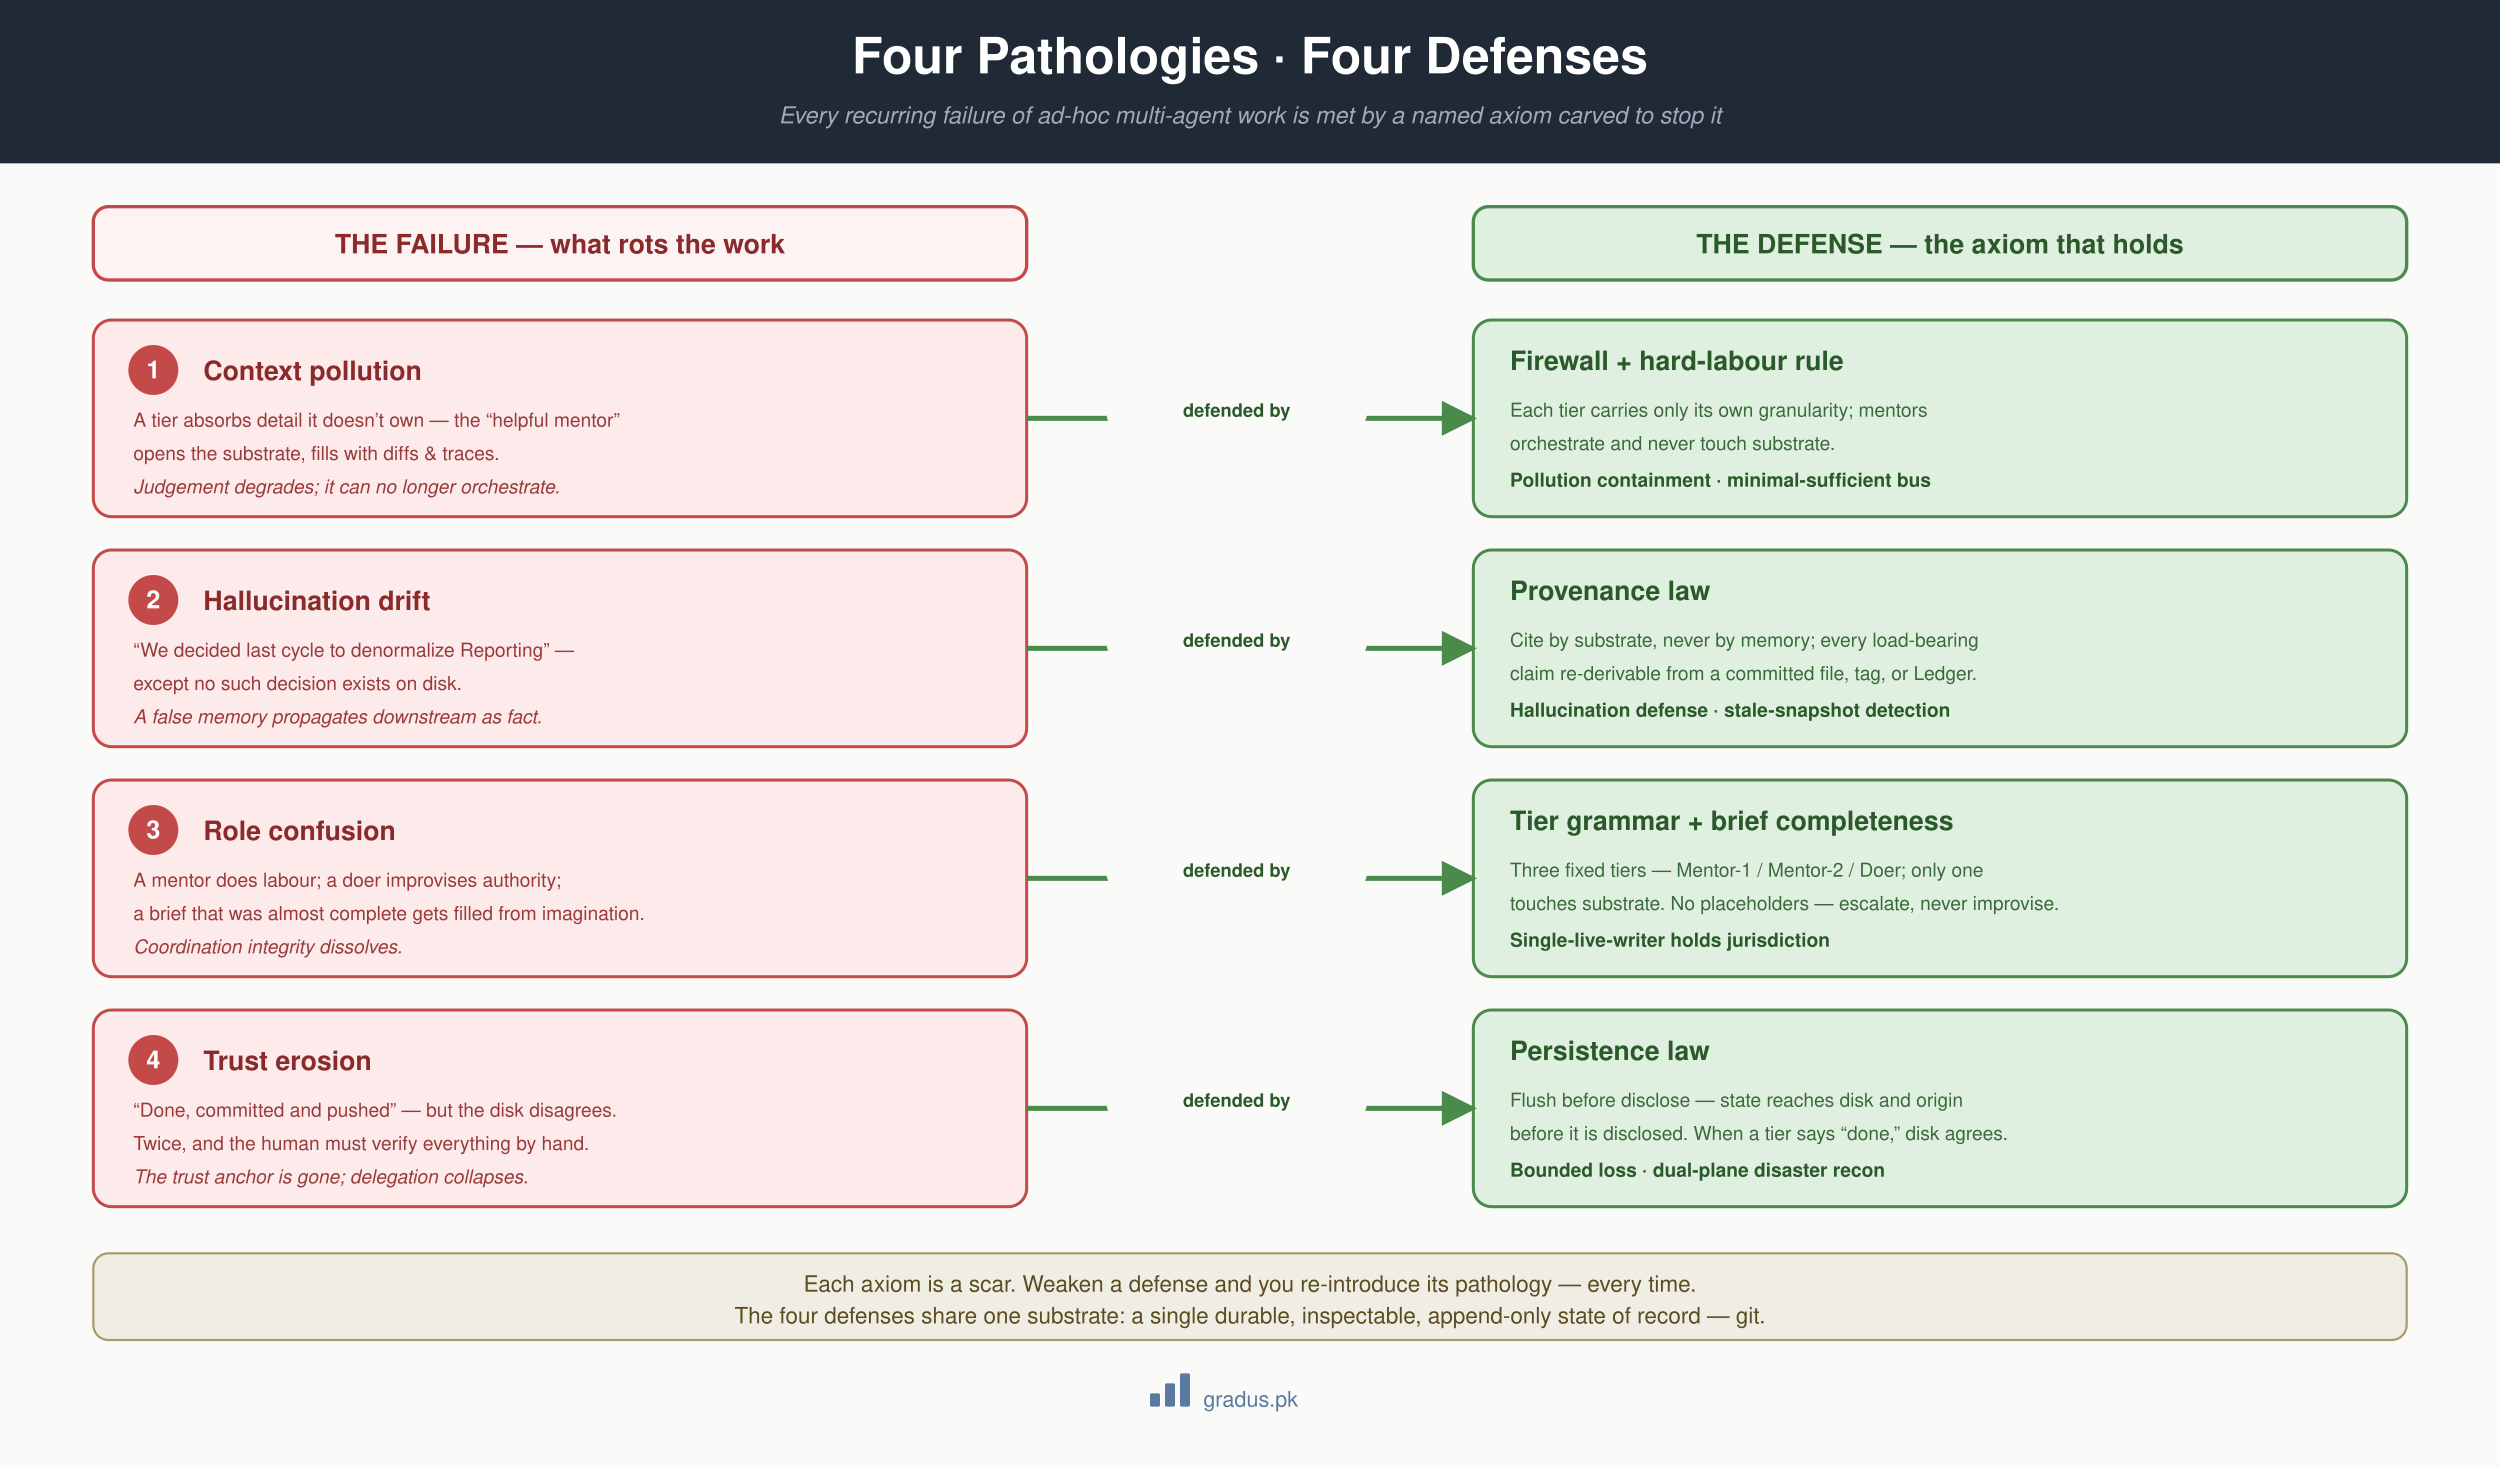
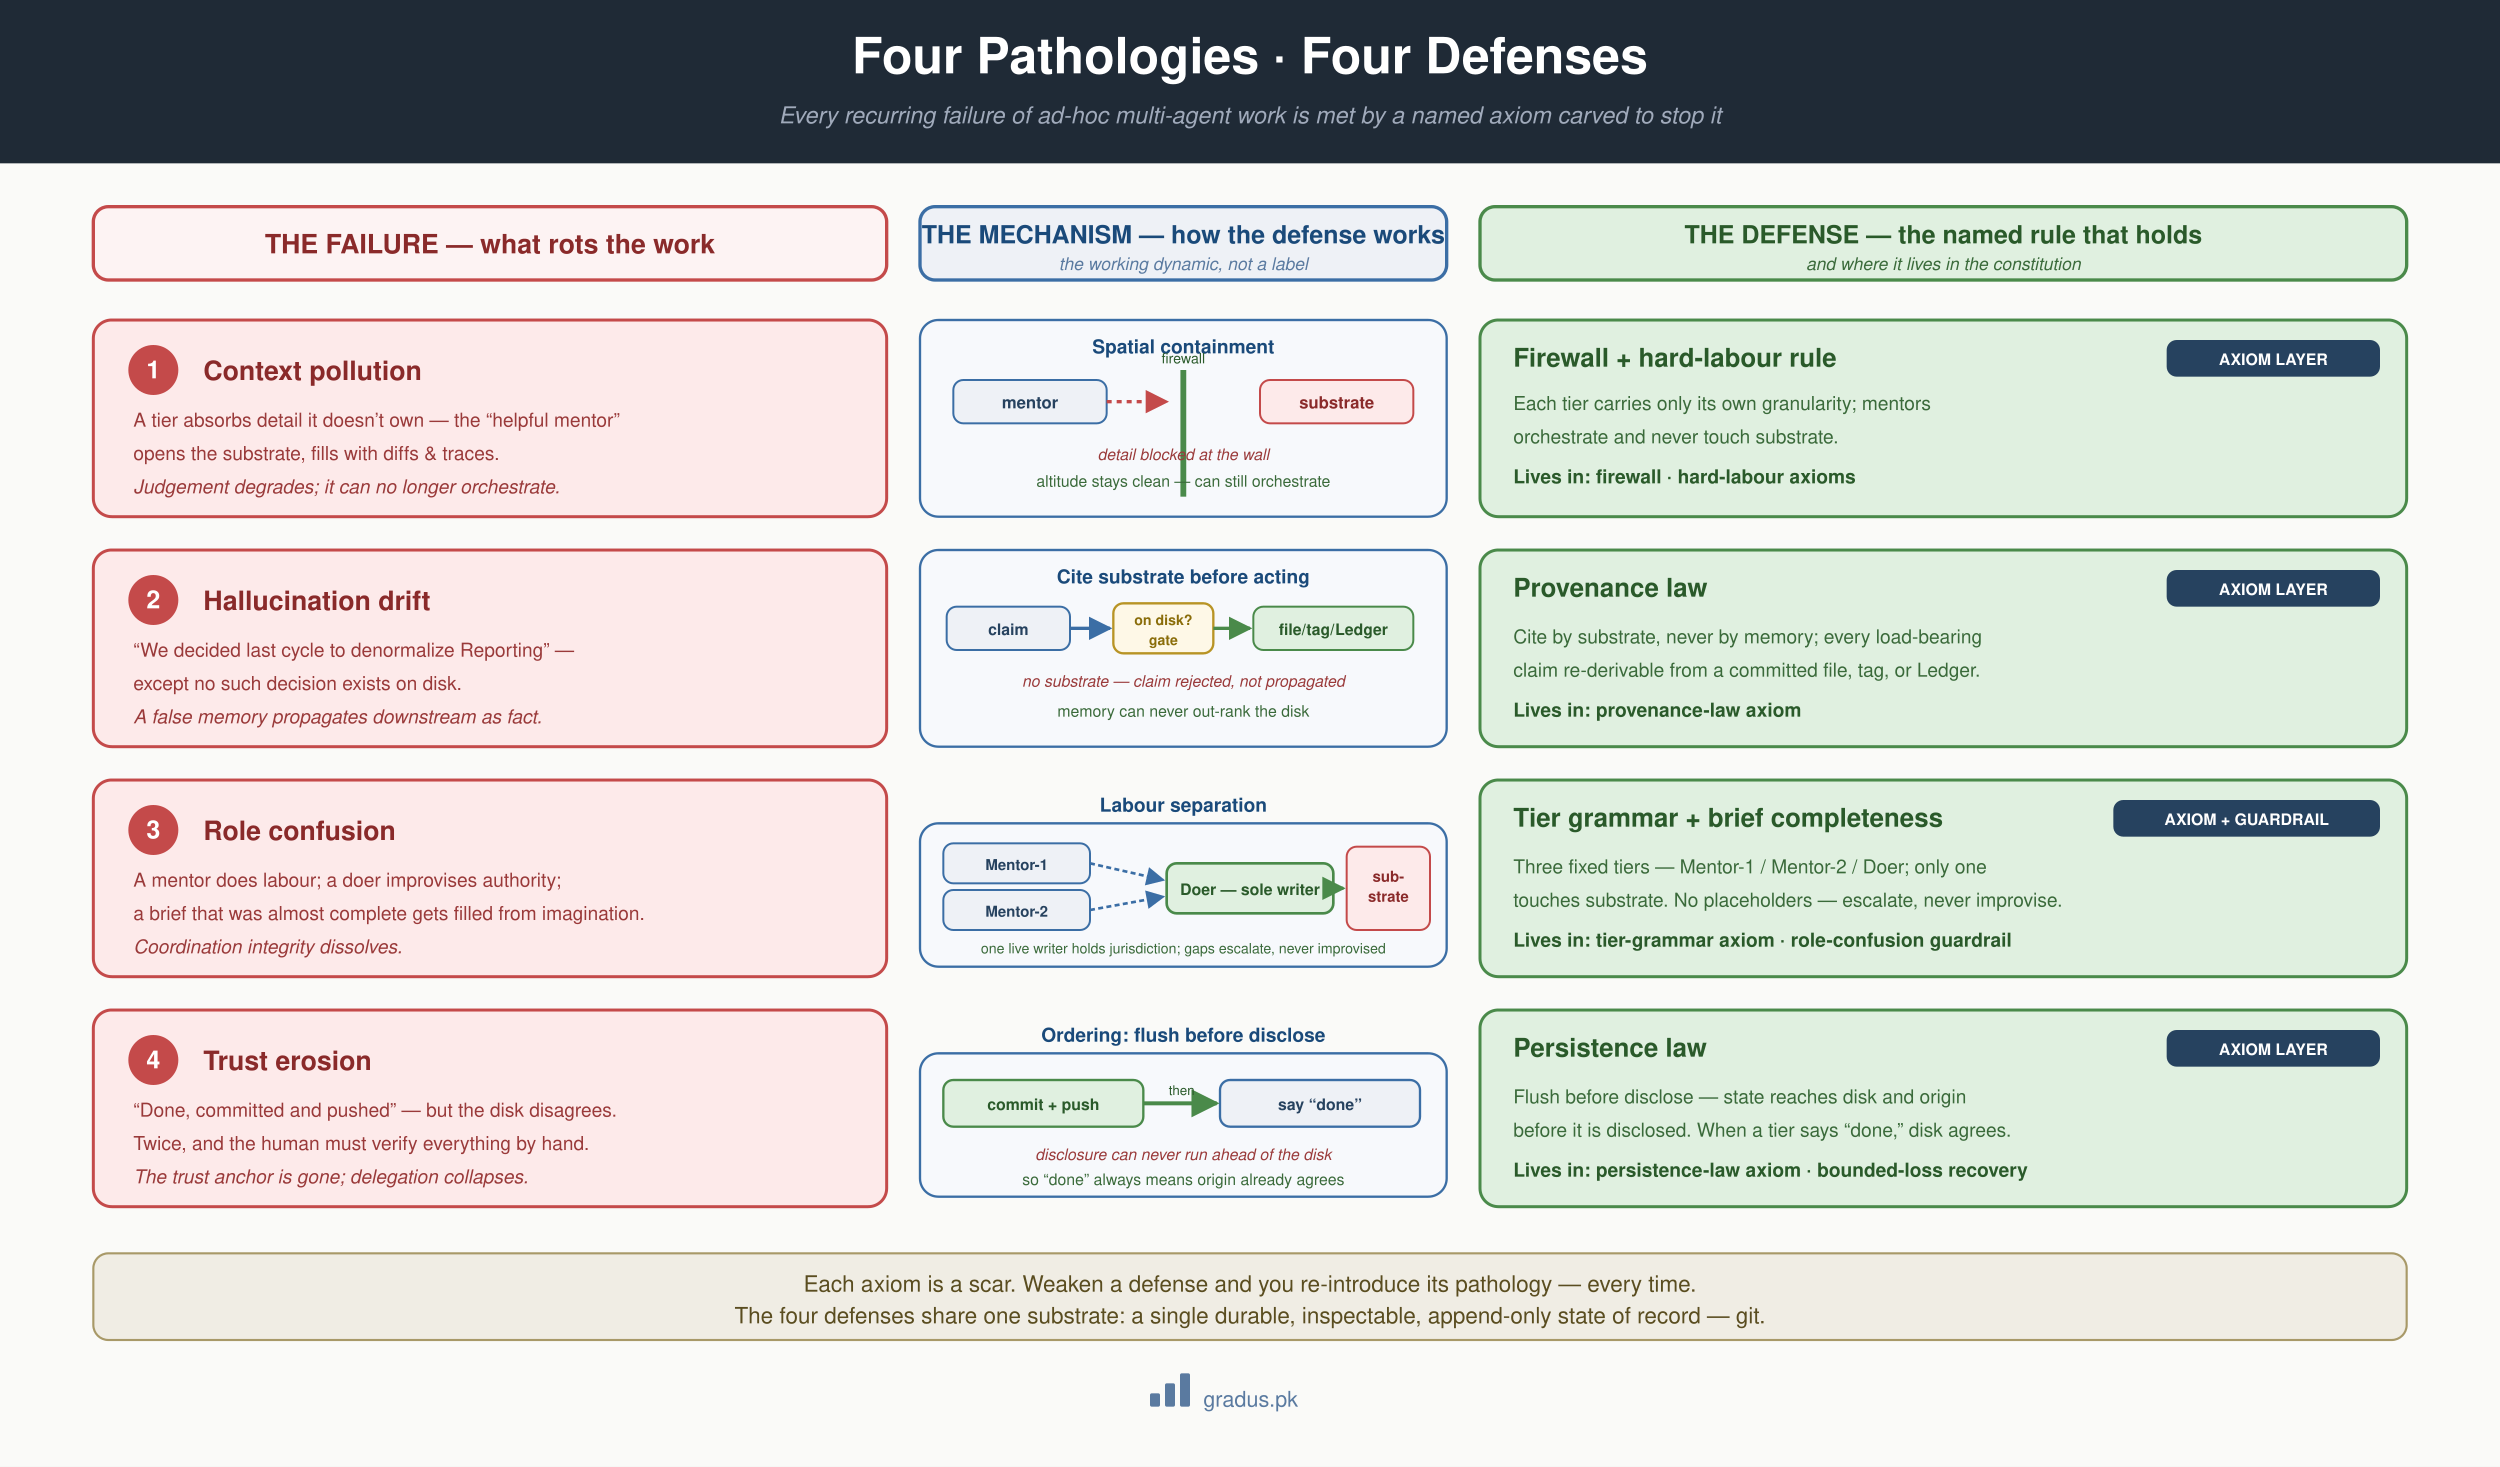
<svg xmlns="http://www.w3.org/2000/svg" xmlns:xlink="http://www.w3.org/1999/xlink" viewBox="0 0 1500 880" font-family="-apple-system, BlinkMacSystemFont, 'Segoe UI', Helvetica, Arial, sans-serif">
  <defs>
    <marker id="agreen" viewBox="0 0 10 10" refX="9" refY="5" markerWidth="7" markerHeight="7" orient="auto-start-reverse">
      <path d="M0,0 L10,5 L0,10 z" fill="#4a8a4a" />
    </marker>
    <marker id="ablue" viewBox="0 0 10 10" refX="9" refY="5" markerWidth="7" markerHeight="7" orient="auto-start-reverse">
      <path d="M0,0 L10,5 L0,10 z" fill="#3b6ea5" />
    </marker>
    <marker id="aamber" viewBox="0 0 10 10" refX="9" refY="5" markerWidth="7" markerHeight="7" orient="auto-start-reverse">
      <path d="M0,0 L10,5 L0,10 z" fill="#b89425" />
    </marker>
    <marker id="ared" viewBox="0 0 10 10" refX="9" refY="5" markerWidth="7" markerHeight="7" orient="auto-start-reverse">
      <path d="M0,0 L10,5 L0,10 z" fill="#c44a4a" />
    </marker>
  </defs>
  <rect width="1500" height="880" fill="#fafaf8" />
  <rect x="0" y="0" width="1500" height="98" fill="#1f2a36" />
  <text x="750" y="44" text-anchor="middle" font-size="30" font-weight="700" fill="#ffffff">Four Pathologies · Four Defenses</text>
  <text x="750" y="74" text-anchor="middle" font-size="14" fill="#a0aabb" font-style="italic">Every recurring failure of ad-hoc multi-agent work is met by a named axiom carved to stop it</text>
-   <rect x="56" y="124" width="560" height="44" rx="9" fill="#fdf3f3" stroke="#c44a4a" stroke-width="2" />
-   <text x="336" y="152" text-anchor="middle" font-size="16" font-weight="700" fill="#8a2a2a">THE FAILURE — what rots the work</text>
-   <rect x="884" y="124" width="560" height="44" rx="9" fill="#e0f0e0" stroke="#4a8a4a" stroke-width="2" />
-   <text x="1164" y="152" text-anchor="middle" font-size="16" font-weight="700" fill="#2a5a2a">THE DEFENSE — the axiom that holds</text>
-   <rect x="56" y="192" width="560" height="118" rx="11" fill="#fdeaea" stroke="#c44a4a" stroke-width="1.8" />
+   <rect x="56" y="124" width="476" height="44" rx="9" fill="#fdf3f3" stroke="#c44a4a" stroke-width="2" />
+   <text x="294" y="152" text-anchor="middle" font-size="16" font-weight="700" fill="#8a2a2a">THE FAILURE — what rots the work</text>
+   <rect x="552" y="124" width="316" height="44" rx="9" fill="#eef1f6" stroke="#3b6ea5" stroke-width="2" />
+   <text x="710" y="146" text-anchor="middle" font-size="15" font-weight="700" fill="#1a4a7a">THE MECHANISM — how the defense works</text>
+   <text x="710" y="162" text-anchor="middle" font-size="10.5" fill="#5a7aa0" font-style="italic">the working dynamic, not a label</text>
+   <rect x="888" y="124" width="556" height="44" rx="9" fill="#e0f0e0" stroke="#4a8a4a" stroke-width="2" />
+   <text x="1166" y="146" text-anchor="middle" font-size="15" font-weight="700" fill="#2a5a2a">THE DEFENSE — the named rule that holds</text>
+   <text x="1166" y="162" text-anchor="middle" font-size="10.5" fill="#3a6a3a" font-style="italic">and where it lives in the constitution</text>
+   <rect x="56" y="192" width="476" height="118" rx="11" fill="#fdeaea" stroke="#c44a4a" stroke-width="1.8" />
  <circle cx="92" cy="222" r="15" fill="#c44a4a" />
  <text x="92" y="227" text-anchor="middle" font-size="15" font-weight="700" fill="#ffffff">1</text>
  <text x="122" y="228" font-size="16" font-weight="700" fill="#8a2a2a">Context pollution</text>
  <text x="80" y="256" font-size="11.5" fill="#9a3a3a">A tier absorbs detail it doesn’t own — the “helpful mentor”</text>
  <text x="80" y="276" font-size="11.5" fill="#9a3a3a">opens the substrate, fills with diffs &amp; traces.</text>
  <text x="80" y="296" font-size="11.5" font-style="italic" fill="#9a3a3a">Judgement degrades; it can no longer orchestrate.</text>
-   <rect x="884" y="192" width="560" height="118" rx="11" fill="#e0f0e0" stroke="#4a8a4a" stroke-width="1.8" />
-   <text x="906" y="222" font-size="16" font-weight="700" fill="#2a5a2a">Firewall + hard-labour rule</text>
-   <text x="906" y="250" font-size="11.5" fill="#3a6a3a">Each tier carries only its own granularity; mentors</text>
-   <text x="906" y="270" font-size="11.5" fill="#3a6a3a">orchestrate and never touch substrate.</text>
-   <text x="906" y="292" font-size="11.5" font-weight="600" fill="#2a5a2a">Pollution containment · minimal-sufficient bus</text>
-   <line x1="616" y1="251" x2="884" y2="251" stroke="#4a8a4a" stroke-width="3" marker-end="url(#agreen)" />
-   <rect x="664" y="234" width="156" height="22" rx="7" fill="#fafaf8" />
-   <text x="742" y="250" text-anchor="middle" font-size="11" font-weight="700" fill="#2a5a2a">defended by</text>
-   <rect x="56" y="330" width="560" height="118" rx="11" fill="#fdeaea" stroke="#c44a4a" stroke-width="1.8" />
+   <rect x="552" y="192" width="316" height="118" rx="11" fill="#f7f9fc" stroke="#3b6ea5" stroke-width="1.4" />
+   <text x="710" y="212" text-anchor="middle" font-size="11.5" font-weight="700" fill="#1a4a7a">Spatial containment</text>
+   <rect x="572" y="228" width="92" height="26" rx="6" fill="#eef1f6" stroke="#3b6ea5" stroke-width="1.2" />
+   <text x="618" y="245" text-anchor="middle" font-size="10" font-weight="700" fill="#26425f">mentor</text>
+   <rect x="756" y="228" width="92" height="26" rx="6" fill="#fdeaea" stroke="#c44a4a" stroke-width="1.2" />
+   <text x="802" y="245" text-anchor="middle" font-size="10" font-weight="700" fill="#8a2a2a">substrate</text>
+   <line x1="710" y1="222" x2="710" y2="298" stroke="#4a8a4a" stroke-width="3.5" />
+   <text x="710" y="218" text-anchor="middle" font-size="8.5" fill="#2a5a2a">firewall</text>
+   <line x1="664" y1="241" x2="700" y2="241" stroke="#c44a4a" stroke-width="2" stroke-dasharray="3 3" marker-end="url(#ared)" />
+   <text x="710" y="276" text-anchor="middle" font-size="9.5" fill="#9a3a3a" font-style="italic">detail blocked at the wall</text>
+   <text x="710" y="292" text-anchor="middle" font-size="9.5" fill="#3a6a3a">altitude stays clean — can still orchestrate</text>
+   <rect x="888" y="192" width="556" height="118" rx="11" fill="#e0f0e0" stroke="#4a8a4a" stroke-width="1.8" />
+   <text x="908" y="220" font-size="15.5" font-weight="700" fill="#2a5a2a">Firewall + hard-labour rule</text>
+   <rect x="1300" y="204" width="128" height="22" rx="6" fill="#26425f" />
+   <text x="1364" y="219" text-anchor="middle" font-size="9.5" font-weight="700" fill="#ffffff">AXIOM LAYER</text>
+   <text x="908" y="246" font-size="11.5" fill="#3a6a3a">Each tier carries only its own granularity; mentors</text>
+   <text x="908" y="266" font-size="11.5" fill="#3a6a3a">orchestrate and never touch substrate.</text>
+   <text x="908" y="290" font-size="11.5" font-weight="600" fill="#2a5a2a">Lives in: firewall · hard-labour axioms</text>
+   <rect x="56" y="330" width="476" height="118" rx="11" fill="#fdeaea" stroke="#c44a4a" stroke-width="1.8" />
  <circle cx="92" cy="360" r="15" fill="#c44a4a" />
  <text x="92" y="365" text-anchor="middle" font-size="15" font-weight="700" fill="#ffffff">2</text>
  <text x="122" y="366" font-size="16" font-weight="700" fill="#8a2a2a">Hallucination drift</text>
  <text x="80" y="394" font-size="11.5" fill="#9a3a3a">“We decided last cycle to denormalize Reporting” —</text>
  <text x="80" y="414" font-size="11.5" fill="#9a3a3a">except no such decision exists on disk.</text>
  <text x="80" y="434" font-size="11.5" font-style="italic" fill="#9a3a3a">A false memory propagates downstream as fact.</text>
-   <rect x="884" y="330" width="560" height="118" rx="11" fill="#e0f0e0" stroke="#4a8a4a" stroke-width="1.8" />
-   <text x="906" y="360" font-size="16" font-weight="700" fill="#2a5a2a">Provenance law</text>
-   <text x="906" y="388" font-size="11.5" fill="#3a6a3a">Cite by substrate, never by memory; every load-bearing</text>
-   <text x="906" y="408" font-size="11.5" fill="#3a6a3a">claim re-derivable from a committed file, tag, or Ledger.</text>
-   <text x="906" y="430" font-size="11.5" font-weight="600" fill="#2a5a2a">Hallucination defense · stale-snapshot detection</text>
-   <line x1="616" y1="389" x2="884" y2="389" stroke="#4a8a4a" stroke-width="3" marker-end="url(#agreen)" />
-   <rect x="664" y="372" width="156" height="22" rx="7" fill="#fafaf8" />
-   <text x="742" y="388" text-anchor="middle" font-size="11" font-weight="700" fill="#2a5a2a">defended by</text>
-   <rect x="56" y="468" width="560" height="118" rx="11" fill="#fdeaea" stroke="#c44a4a" stroke-width="1.8" />
+   <rect x="552" y="330" width="316" height="118" rx="11" fill="#f7f9fc" stroke="#3b6ea5" stroke-width="1.4" />
+   <text x="710" y="350" text-anchor="middle" font-size="11.5" font-weight="700" fill="#1a4a7a">Cite substrate before acting</text>
+   <rect x="568" y="364" width="74" height="26" rx="6" fill="#eef1f6" stroke="#3b6ea5" stroke-width="1.2" />
+   <text x="605" y="381" text-anchor="middle" font-size="9.5" font-weight="700" fill="#26425f">claim</text>
+   <rect x="668" y="362" width="60" height="30" rx="6" fill="#fef8e7" stroke="#b89425" stroke-width="1.4" />
+   <text x="698" y="375" text-anchor="middle" font-size="8.5" font-weight="700" fill="#8a6d0a">on disk?</text>
+   <text x="698" y="387" text-anchor="middle" font-size="8.5" font-weight="700" fill="#8a6d0a">gate</text>
+   <rect x="752" y="364" width="96" height="26" rx="6" fill="#e0f0e0" stroke="#4a8a4a" stroke-width="1.2" />
+   <text x="800" y="381" text-anchor="middle" font-size="9.5" font-weight="700" fill="#2a5a2a">file/tag/Ledger</text>
+   <line x1="642" y1="377" x2="666" y2="377" stroke="#3b6ea5" stroke-width="2" marker-end="url(#ablue)" />
+   <line x1="728" y1="377" x2="750" y2="377" stroke="#4a8a4a" stroke-width="2" marker-end="url(#agreen)" />
+   <text x="710" y="412" text-anchor="middle" font-size="9.5" fill="#9a3a3a" font-style="italic">no substrate — claim rejected, not propagated</text>
+   <text x="710" y="430" text-anchor="middle" font-size="9.5" fill="#3a6a3a">memory can never out-rank the disk</text>
+   <rect x="888" y="330" width="556" height="118" rx="11" fill="#e0f0e0" stroke="#4a8a4a" stroke-width="1.8" />
+   <text x="908" y="358" font-size="15.5" font-weight="700" fill="#2a5a2a">Provenance law</text>
+   <rect x="1300" y="342" width="128" height="22" rx="6" fill="#26425f" />
+   <text x="1364" y="357" text-anchor="middle" font-size="9.5" font-weight="700" fill="#ffffff">AXIOM LAYER</text>
+   <text x="908" y="386" font-size="11.5" fill="#3a6a3a">Cite by substrate, never by memory; every load-bearing</text>
+   <text x="908" y="406" font-size="11.5" fill="#3a6a3a">claim re-derivable from a committed file, tag, or Ledger.</text>
+   <text x="908" y="430" font-size="11.5" font-weight="600" fill="#2a5a2a">Lives in: provenance-law axiom</text>
+   <rect x="56" y="468" width="476" height="118" rx="11" fill="#fdeaea" stroke="#c44a4a" stroke-width="1.8" />
  <circle cx="92" cy="498" r="15" fill="#c44a4a" />
  <text x="92" y="503" text-anchor="middle" font-size="15" font-weight="700" fill="#ffffff">3</text>
  <text x="122" y="504" font-size="16" font-weight="700" fill="#8a2a2a">Role confusion</text>
  <text x="80" y="532" font-size="11.5" fill="#9a3a3a">A mentor does labour; a doer improvises authority;</text>
  <text x="80" y="552" font-size="11.5" fill="#9a3a3a">a brief that was almost complete gets filled from imagination.</text>
  <text x="80" y="572" font-size="11.5" font-style="italic" fill="#9a3a3a">Coordination integrity dissolves.</text>
-   <rect x="884" y="468" width="560" height="118" rx="11" fill="#e0f0e0" stroke="#4a8a4a" stroke-width="1.8" />
-   <text x="906" y="498" font-size="16" font-weight="700" fill="#2a5a2a">Tier grammar + brief completeness</text>
-   <text x="906" y="526" font-size="11.5" fill="#3a6a3a">Three fixed tiers — Mentor-1 / Mentor-2 / Doer; only one</text>
-   <text x="906" y="546" font-size="11.5" fill="#3a6a3a">touches substrate. No placeholders — escalate, never improvise.</text>
-   <text x="906" y="568" font-size="11.5" font-weight="600" fill="#2a5a2a">Single-live-writer holds jurisdiction</text>
-   <line x1="616" y1="527" x2="884" y2="527" stroke="#4a8a4a" stroke-width="3" marker-end="url(#agreen)" />
-   <rect x="664" y="510" width="156" height="22" rx="7" fill="#fafaf8" />
-   <text x="742" y="526" text-anchor="middle" font-size="11" font-weight="700" fill="#2a5a2a">defended by</text>
-   <rect x="56" y="606" width="560" height="118" rx="11" fill="#fdeaea" stroke="#c44a4a" stroke-width="1.8" />
+   <text x="710" y="487" text-anchor="middle" font-size="11.5" font-weight="700" fill="#1a4a7a">Labour separation</text>
+   <rect x="552" y="494" width="316" height="86" rx="11" fill="#f7f9fc" stroke="#3b6ea5" stroke-width="1.4" />
+   <rect x="566" y="506" width="88" height="24" rx="6" fill="#eef1f6" stroke="#3b6ea5" stroke-width="1.2" />
+   <text x="610" y="522" text-anchor="middle" font-size="9" font-weight="700" fill="#26425f">Mentor-1</text>
+   <rect x="566" y="534" width="88" height="24" rx="6" fill="#eef1f6" stroke="#3b6ea5" stroke-width="1.2" />
+   <text x="610" y="550" text-anchor="middle" font-size="9" font-weight="700" fill="#26425f">Mentor-2</text>
+   <rect x="700" y="518" width="100" height="30" rx="6" fill="#e0f0e0" stroke="#4a8a4a" stroke-width="1.6" />
+   <text x="750" y="537" text-anchor="middle" font-size="9.5" font-weight="700" fill="#2a5a2a">Doer — sole writer</text>
+   <line x1="654" y1="518" x2="698" y2="528" stroke="#3b6ea5" stroke-width="1.6" stroke-dasharray="3 2" marker-end="url(#ablue)" />
+   <line x1="654" y1="546" x2="698" y2="538" stroke="#3b6ea5" stroke-width="1.6" stroke-dasharray="3 2" marker-end="url(#ablue)" />
+   <rect x="808" y="508" width="50" height="50" rx="6" fill="#fdeaea" stroke="#c44a4a" stroke-width="1.2" />
+   <text x="833" y="529" text-anchor="middle" font-size="9" font-weight="700" fill="#8a2a2a">sub-</text>
+   <text x="833" y="541" text-anchor="middle" font-size="9" font-weight="700" fill="#8a2a2a">strate</text>
+   <line x1="800" y1="533" x2="806" y2="533" stroke="#4a8a4a" stroke-width="2" marker-end="url(#agreen)" />
+   <text x="710" y="572" text-anchor="middle" font-size="8.5" fill="#3a6a3a">one live writer holds jurisdiction; gaps escalate, never improvised</text>
+   <rect x="888" y="468" width="556" height="118" rx="11" fill="#e0f0e0" stroke="#4a8a4a" stroke-width="1.8" />
+   <text x="908" y="496" font-size="15.5" font-weight="700" fill="#2a5a2a">Tier grammar + brief completeness</text>
+   <rect x="1268" y="480" width="160" height="22" rx="6" fill="#26425f" />
+   <text x="1348" y="495" text-anchor="middle" font-size="9.5" font-weight="700" fill="#ffffff">AXIOM + GUARDRAIL</text>
+   <text x="908" y="524" font-size="11.5" fill="#3a6a3a">Three fixed tiers — Mentor-1 / Mentor-2 / Doer; only one</text>
+   <text x="908" y="544" font-size="11.5" fill="#3a6a3a">touches substrate. No placeholders — escalate, never improvise.</text>
+   <text x="908" y="568" font-size="11.5" font-weight="600" fill="#2a5a2a">Lives in: tier-grammar axiom · role-confusion guardrail</text>
+   <rect x="56" y="606" width="476" height="118" rx="11" fill="#fdeaea" stroke="#c44a4a" stroke-width="1.8" />
  <circle cx="92" cy="636" r="15" fill="#c44a4a" />
  <text x="92" y="641" text-anchor="middle" font-size="15" font-weight="700" fill="#ffffff">4</text>
  <text x="122" y="642" font-size="16" font-weight="700" fill="#8a2a2a">Trust erosion</text>
  <text x="80" y="670" font-size="11.5" fill="#9a3a3a">“Done, committed and pushed” — but the disk disagrees.</text>
  <text x="80" y="690" font-size="11.5" fill="#9a3a3a">Twice, and the human must verify everything by hand.</text>
  <text x="80" y="710" font-size="11.5" font-style="italic" fill="#9a3a3a">The trust anchor is gone; delegation collapses.</text>
-   <rect x="884" y="606" width="560" height="118" rx="11" fill="#e0f0e0" stroke="#4a8a4a" stroke-width="1.8" />
-   <text x="906" y="636" font-size="16" font-weight="700" fill="#2a5a2a">Persistence law</text>
-   <text x="906" y="664" font-size="11.5" fill="#3a6a3a">Flush before disclose — state reaches disk and origin</text>
-   <text x="906" y="684" font-size="11.5" fill="#3a6a3a">before it is disclosed. When a tier says “done,” disk agrees.</text>
-   <text x="906" y="706" font-size="11.5" font-weight="600" fill="#2a5a2a">Bounded loss · dual-plane disaster recon</text>
-   <line x1="616" y1="665" x2="884" y2="665" stroke="#4a8a4a" stroke-width="3" marker-end="url(#agreen)" />
-   <rect x="664" y="648" width="156" height="22" rx="7" fill="#fafaf8" />
-   <text x="742" y="664" text-anchor="middle" font-size="11" font-weight="700" fill="#2a5a2a">defended by</text>
+   <text x="710" y="625" text-anchor="middle" font-size="11.5" font-weight="700" fill="#1a4a7a">Ordering: flush before disclose</text>
+   <rect x="552" y="632" width="316" height="86" rx="11" fill="#f7f9fc" stroke="#3b6ea5" stroke-width="1.4" />
+   <rect x="566" y="648" width="120" height="28" rx="6" fill="#e0f0e0" stroke="#4a8a4a" stroke-width="1.4" />
+   <text x="626" y="666" text-anchor="middle" font-size="9.5" font-weight="700" fill="#2a5a2a">commit + push</text>
+   <rect x="732" y="648" width="120" height="28" rx="6" fill="#eef1f6" stroke="#3b6ea5" stroke-width="1.4" />
+   <text x="792" y="666" text-anchor="middle" font-size="9.5" font-weight="700" fill="#26425f">say “done”</text>
+   <line x1="686" y1="662" x2="730" y2="662" stroke="#4a8a4a" stroke-width="2.4" marker-end="url(#agreen)" />
+   <text x="709" y="657" text-anchor="middle" font-size="8" fill="#2a5a2a">then</text>
+   <text x="710" y="696" text-anchor="middle" font-size="9.5" fill="#9a3a3a" font-style="italic">disclosure can never run ahead of the disk</text>
+   <text x="710" y="711" text-anchor="middle" font-size="9.5" fill="#3a6a3a">so “done” always means origin already agrees</text>
+   <rect x="888" y="606" width="556" height="118" rx="11" fill="#e0f0e0" stroke="#4a8a4a" stroke-width="1.8" />
+   <text x="908" y="634" font-size="15.5" font-weight="700" fill="#2a5a2a">Persistence law</text>
+   <rect x="1300" y="618" width="128" height="22" rx="6" fill="#26425f" />
+   <text x="1364" y="633" text-anchor="middle" font-size="9.5" font-weight="700" fill="#ffffff">AXIOM LAYER</text>
+   <text x="908" y="662" font-size="11.5" fill="#3a6a3a">Flush before disclose — state reaches disk and origin</text>
+   <text x="908" y="682" font-size="11.5" fill="#3a6a3a">before it is disclosed. When a tier says “done,” disk agrees.</text>
+   <text x="908" y="706" font-size="11.5" font-weight="600" fill="#2a5a2a">Lives in: persistence-law axiom · bounded-loss recovery</text>
  <rect x="56" y="752" width="1388" height="52" rx="9" fill="#f0ede4" stroke="#a89968" stroke-width="1.3" />
  <text x="750" y="775" text-anchor="middle" font-size="13.5" fill="#5a4d20">Each axiom is a scar. Weaken a defense and you re-introduce its pathology — every time.</text>
  <text x="750" y="794" text-anchor="middle" font-size="13.5" fill="#5a4d20">The four defenses share one substrate: a single durable, inspectable, append-only state of record — git.</text>
  <a href="https://gradus.pk" xlink:href="https://gradus.pk" target="_blank">
    <g fill="#5a7aa0">
      <rect x="690" y="836" width="6" height="8" rx="1" />
      <rect x="699" y="830" width="6" height="14" rx="1" />
      <rect x="708" y="824" width="6" height="20" rx="1" />
    </g>
    <text x="722" y="844" font-size="13" fill="#5a7aa0">gradus.pk</text>
  </a>
</svg>
